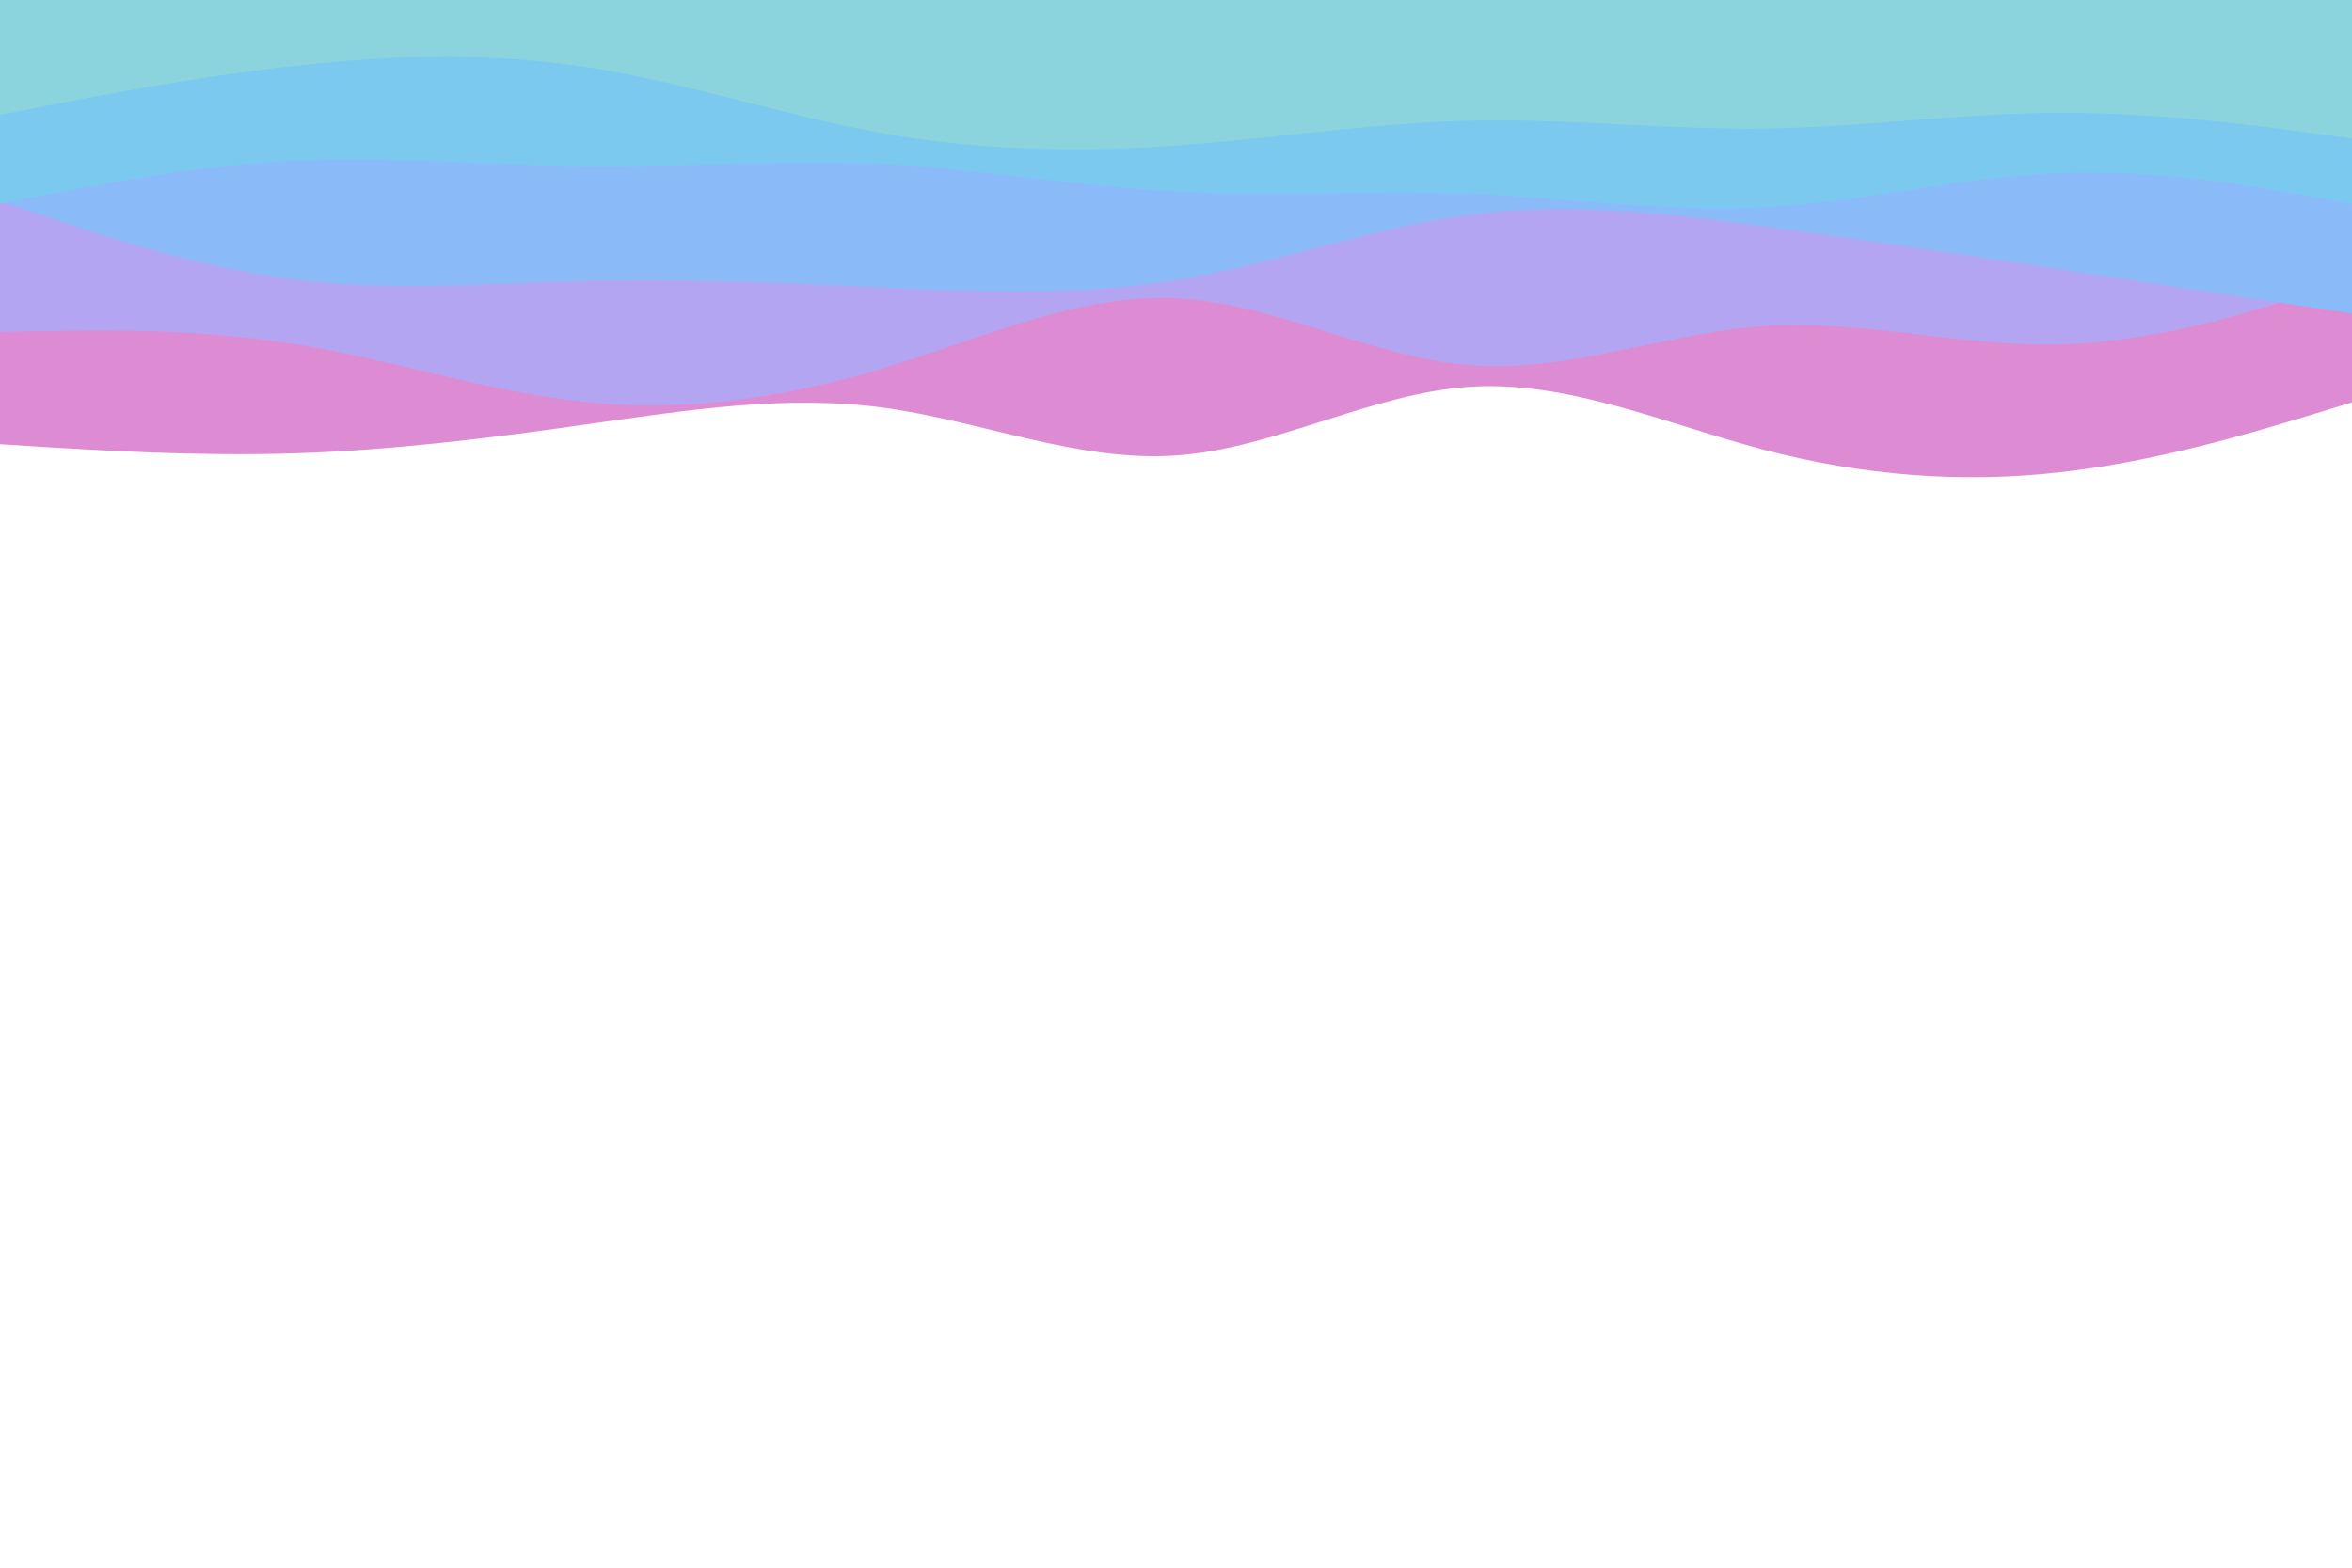
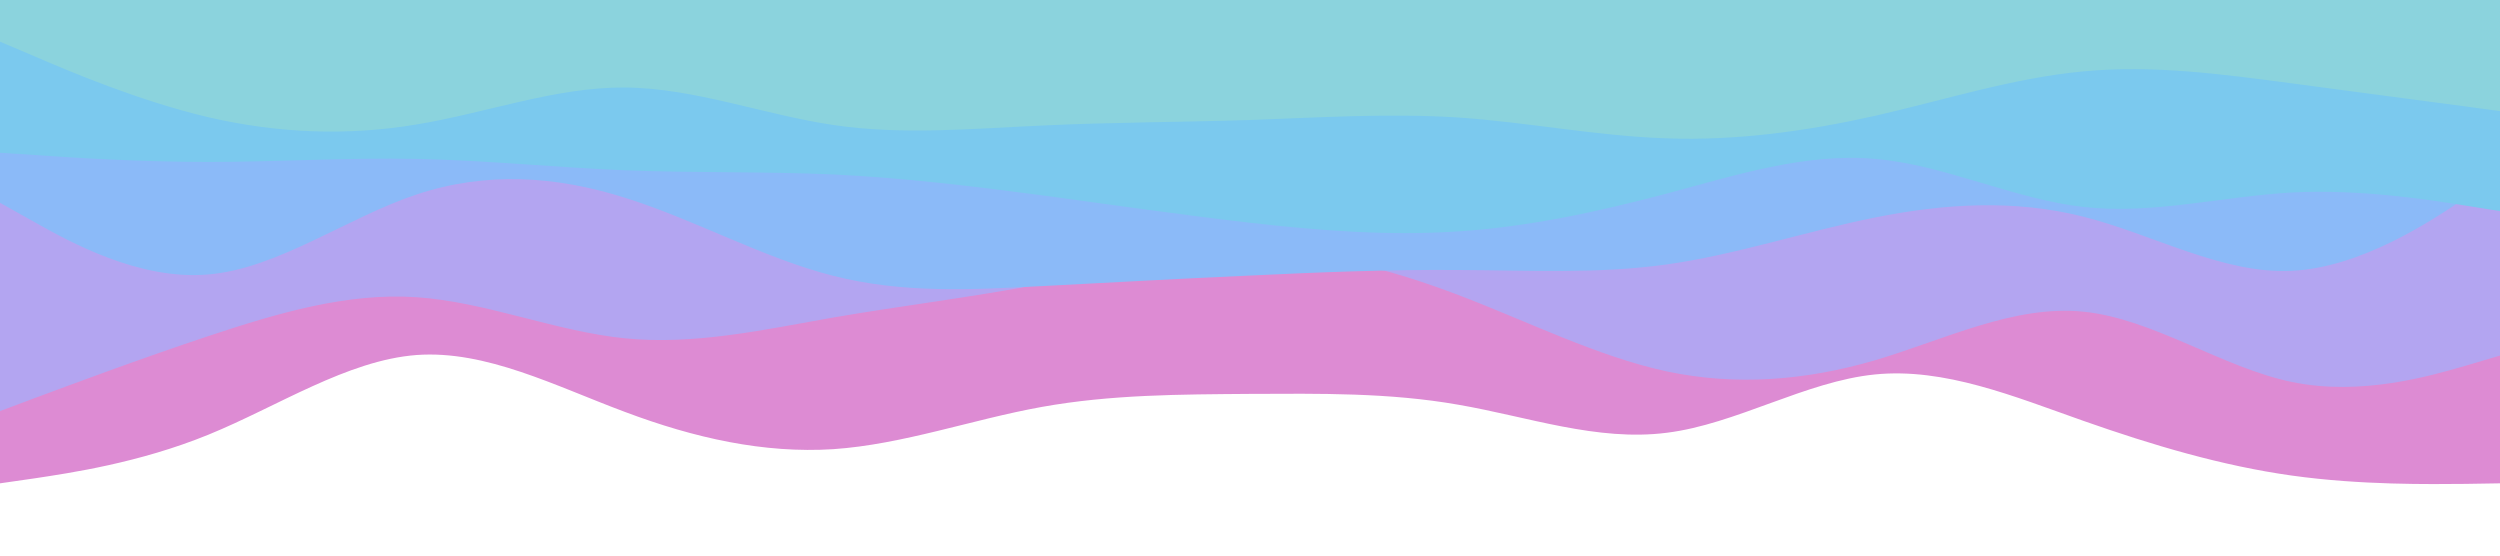
- <svg xmlns="http://www.w3.org/2000/svg" id="visual" viewBox="0 0 900 600" width="900" height="600" version="1.1">
-   <path d="M0 170L18.8 171.2C37.7 172.3 75.3 174.7 112.8 173.5C150.3 172.3 187.7 167.7 225.2 162.3C262.7 157 300.3 151 337.8 156C375.3 161 412.7 177 450.2 174.3C487.7 171.7 525.3 150.3 562.8 148C600.3 145.7 637.7 162.3 675.2 172.2C712.7 182 750.3 185 787.8 180.8C825.3 176.7 862.7 165.3 881.3 159.7L900 154L900 0L881.3 0C862.7 0 825.3 0 787.8 0C750.3 0 712.7 0 675.2 0C637.7 0 600.3 0 562.8 0C525.3 0 487.7 0 450.2 0C412.7 0 375.3 0 337.8 0C300.3 0 262.7 0 225.2 0C187.7 0 150.3 0 112.8 0C75.3 0 37.7 0 18.8 0L0 0Z" fill="#dd8bd3" />
-   <path d="M0 127L18.8 126.7C37.7 126.3 75.3 125.7 112.8 131.7C150.3 137.7 187.7 150.3 225.2 154C262.7 157.7 300.3 152.3 337.8 141C375.3 129.7 412.7 112.3 450.2 114.2C487.7 116 525.3 137 562.8 139.8C600.3 142.7 637.7 127.3 675.2 124.8C712.7 122.3 750.3 132.7 787.8 131.8C825.3 131 862.7 119 881.3 113L900 107L900 0L881.3 0C862.7 0 825.3 0 787.8 0C750.3 0 712.7 0 675.2 0C637.7 0 600.3 0 562.8 0C525.3 0 487.7 0 450.2 0C412.7 0 375.3 0 337.8 0C300.3 0 262.7 0 225.2 0C187.7 0 150.3 0 112.8 0C75.3 0 37.7 0 18.8 0L0 0Z" fill="#b3a5f1" />
-   <path d="M0 77L18.8 83.3C37.7 89.7 75.3 102.3 112.8 107C150.3 111.7 187.7 108.3 225.2 107.5C262.7 106.7 300.3 108.3 337.8 110C375.3 111.7 412.7 113.3 450.2 107.2C487.7 101 525.3 87 562.8 82.2C600.3 77.3 637.7 81.7 675.2 86.7C712.7 91.7 750.3 97.3 787.8 103C825.3 108.7 862.7 114.3 881.3 117.2L900 120L900 0L881.3 0C862.7 0 825.3 0 787.8 0C750.3 0 712.7 0 675.2 0C637.7 0 600.3 0 562.8 0C525.3 0 487.7 0 450.2 0C412.7 0 375.3 0 337.8 0C300.3 0 262.7 0 225.2 0C187.7 0 150.3 0 112.8 0C75.3 0 37.7 0 18.8 0L0 0Z" fill="#8bbaf8" />
-   <path d="M0 78L18.8 74.3C37.7 70.7 75.3 63.3 112.8 61.5C150.3 59.7 187.7 63.3 225.2 63.7C262.7 64 300.3 61 337.8 62.8C375.3 64.7 412.7 71.3 450.2 73.3C487.7 75.3 525.3 72.7 562.8 74.2C600.3 75.7 637.7 81.3 675.2 79.3C712.7 77.3 750.3 67.7 787.8 66.2C825.3 64.7 862.7 71.3 881.3 74.7L900 78L900 0L881.3 0C862.7 0 825.3 0 787.8 0C750.3 0 712.7 0 675.2 0C637.7 0 600.3 0 562.8 0C525.3 0 487.7 0 450.2 0C412.7 0 375.3 0 337.8 0C300.3 0 262.7 0 225.2 0C187.7 0 150.3 0 112.8 0C75.3 0 37.7 0 18.8 0L0 0Z" fill="#7bc9ee" />
-   <path d="M0 44L18.8 40.3C37.7 36.7 75.3 29.3 112.8 25.2C150.3 21 187.7 20 225.2 25.8C262.7 31.7 300.3 44.3 337.8 51C375.3 57.7 412.7 58.3 450.2 55.7C487.7 53 525.3 47 562.8 46.2C600.3 45.3 637.7 49.7 675.2 49.2C712.7 48.7 750.3 43.3 787.8 43.2C825.3 43 862.7 48 881.3 50.5L900 53L900 0L881.3 0C862.7 0 825.3 0 787.8 0C750.3 0 712.7 0 675.2 0C637.7 0 600.3 0 562.8 0C525.3 0 487.7 0 450.2 0C412.7 0 375.3 0 337.8 0C300.3 0 262.7 0 225.2 0C187.7 0 150.3 0 112.8 0C75.3 0 37.7 0 18.8 0L0 0Z" fill="#8bd3dd" />
+ <svg xmlns="http://www.w3.org/2000/svg" id="visual" viewBox="0 0 900 200" width="900" height="200" version="1.1">
+   <path d="M0 174L12.5 172.2C25 170.3 50 166.7 75 156.5C100 146.3 125 129.7 150 127.8C175 126 200 139 225 148.3C250 157.7 275 163.3 300 161.7C325 160 350 151 375 146.5C400 142 425 142 450 141.8C475 141.7 500 141.3 525 145.7C550 150 575 159 600 155.8C625 152.7 650 137.3 675 134.8C700 132.3 725 142.7 750 151.5C775 160.3 800 167.7 825 171.2C850 174.7 875 174.3 887.5 174.2L900 174L900 0L887.5 0C875 0 850 0 825 0C800 0 775 0 750 0C725 0 700 0 675 0C650 0 625 0 600 0C575 0 550 0 525 0C500 0 475 0 450 0C425 0 400 0 375 0C350 0 325 0 300 0C275 0 250 0 225 0C200 0 175 0 150 0C125 0 100 0 75 0C50 0 25 0 12.5 0L0 0Z" fill="#dd8bd3" />
+   <path d="M0 148L12.5 143.3C25 138.7 50 129.3 75 121C100 112.7 125 105.3 150 107C175 108.7 200 119.3 225 121.8C250 124.3 275 118.7 300 114.3C325 110 350 107 375 102.2C400 97.3 425 90.7 450 90.5C475 90.3 500 96.7 525 106.2C550 115.7 575 128.3 600 133.7C625 139 650 137 675 129.7C700 122.3 725 109.7 750 112.2C775 114.7 800 132.3 825 137.5C850 142.7 875 135.3 887.5 131.7L900 128L900 0L887.5 0C875 0 850 0 825 0C800 0 775 0 750 0C725 0 700 0 675 0C650 0 625 0 600 0C575 0 550 0 525 0C500 0 475 0 450 0C425 0 400 0 375 0C350 0 325 0 300 0C275 0 250 0 225 0C200 0 175 0 150 0C125 0 100 0 75 0C50 0 25 0 12.5 0L0 0Z" fill="#b3a5f1" />
+   <path d="M0 73L12.5 80C25 87 50 101 75 98.8C100 96.7 125 78.3 150 70C175 61.7 200 63.3 225 71.2C250 79 275 93 300 99.3C325 105.7 350 104.3 375 103C400 101.7 425 100.3 450 99.2C475 98 500 97 525 97.2C550 97.3 575 98.7 600 95.2C625 91.7 650 83.3 675 78.3C700 73.3 725 71.7 750 78C775 84.3 800 98.7 825 97.5C850 96.3 875 79.7 887.5 71.3L900 63L900 0L887.5 0C875 0 850 0 825 0C800 0 775 0 750 0C725 0 700 0 675 0C650 0 625 0 600 0C575 0 550 0 525 0C500 0 475 0 450 0C425 0 400 0 375 0C350 0 325 0 300 0C275 0 250 0 225 0C200 0 175 0 150 0C125 0 100 0 75 0C50 0 25 0 12.5 0L0 0Z" fill="#8bbaf8" />
+   <path d="M0 55L12.5 55.8C25 56.7 50 58.3 75 58.3C100 58.3 125 56.7 150 57.2C175 57.7 200 60.3 225 61.3C250 62.3 275 61.7 300 62.8C325 64 350 67 375 70.3C400 73.7 425 77.3 450 80.2C475 83 500 85 525 83.3C550 81.7 575 76.3 600 69.7C625 63 650 55 675 57.2C700 59.3 725 71.7 750 74.5C775 77.3 800 70.7 825 69.3C850 68 875 72 887.5 74L900 76L900 0L887.5 0C875 0 850 0 825 0C800 0 775 0 750 0C725 0 700 0 675 0C650 0 625 0 600 0C575 0 550 0 525 0C500 0 475 0 450 0C425 0 400 0 375 0C350 0 325 0 300 0C275 0 250 0 225 0C200 0 175 0 150 0C125 0 100 0 75 0C50 0 25 0 12.5 0L0 0Z" fill="#7bc9ee" />
+   <path d="M0 15L12.5 20.3C25 25.7 50 36.3 75 42.2C100 48 125 49 150 44.8C175 40.7 200 31.3 225 31.5C250 31.7 275 41.3 300 45C325 48.7 350 46.3 375 45.2C400 44 425 44 450 43.2C475 42.3 500 40.7 525 42.3C550 44 575 49 600 49.8C625 50.7 650 47.3 675 41.7C700 36 725 28 750 25.7C775 23.3 800 26.7 825 30C850 33.3 875 36.7 887.5 38.3L900 40L900 0L887.5 0C875 0 850 0 825 0C800 0 775 0 750 0C725 0 700 0 675 0C650 0 625 0 600 0C575 0 550 0 525 0C500 0 475 0 450 0C425 0 400 0 375 0C350 0 325 0 300 0C275 0 250 0 225 0C200 0 175 0 150 0C125 0 100 0 75 0C50 0 25 0 12.5 0L0 0Z" fill="#8bd3dd" />
</svg>
